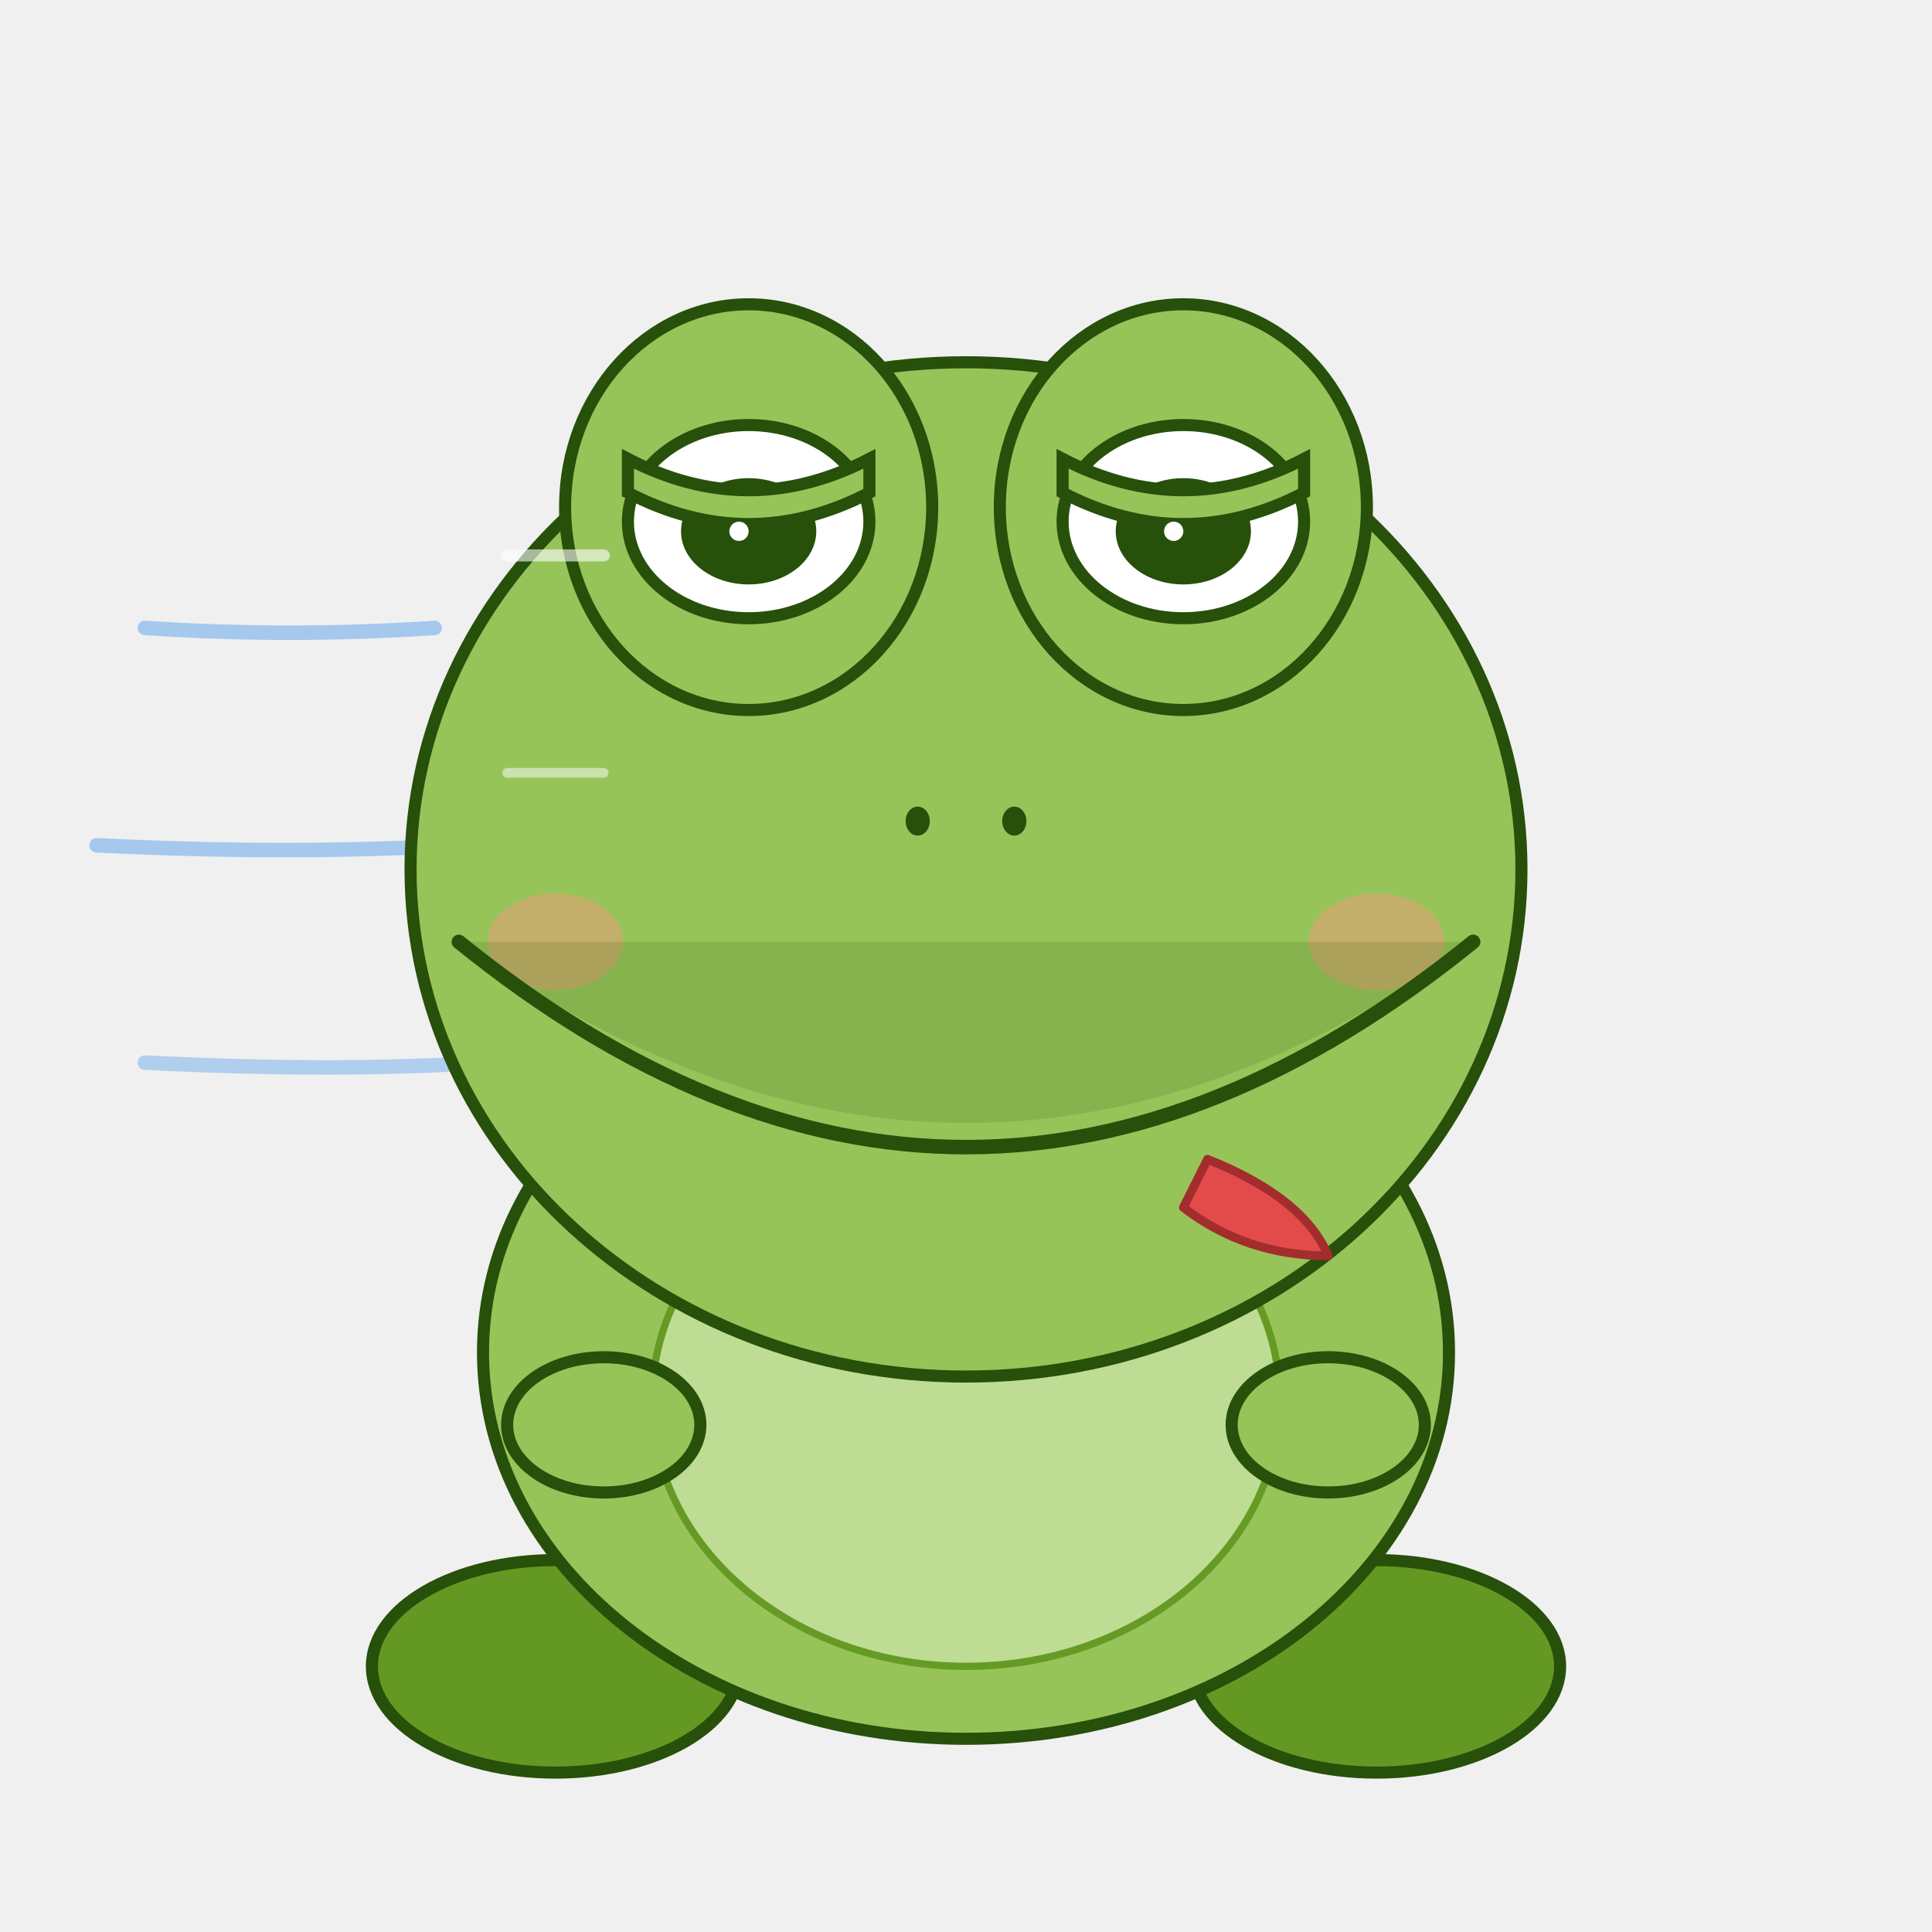
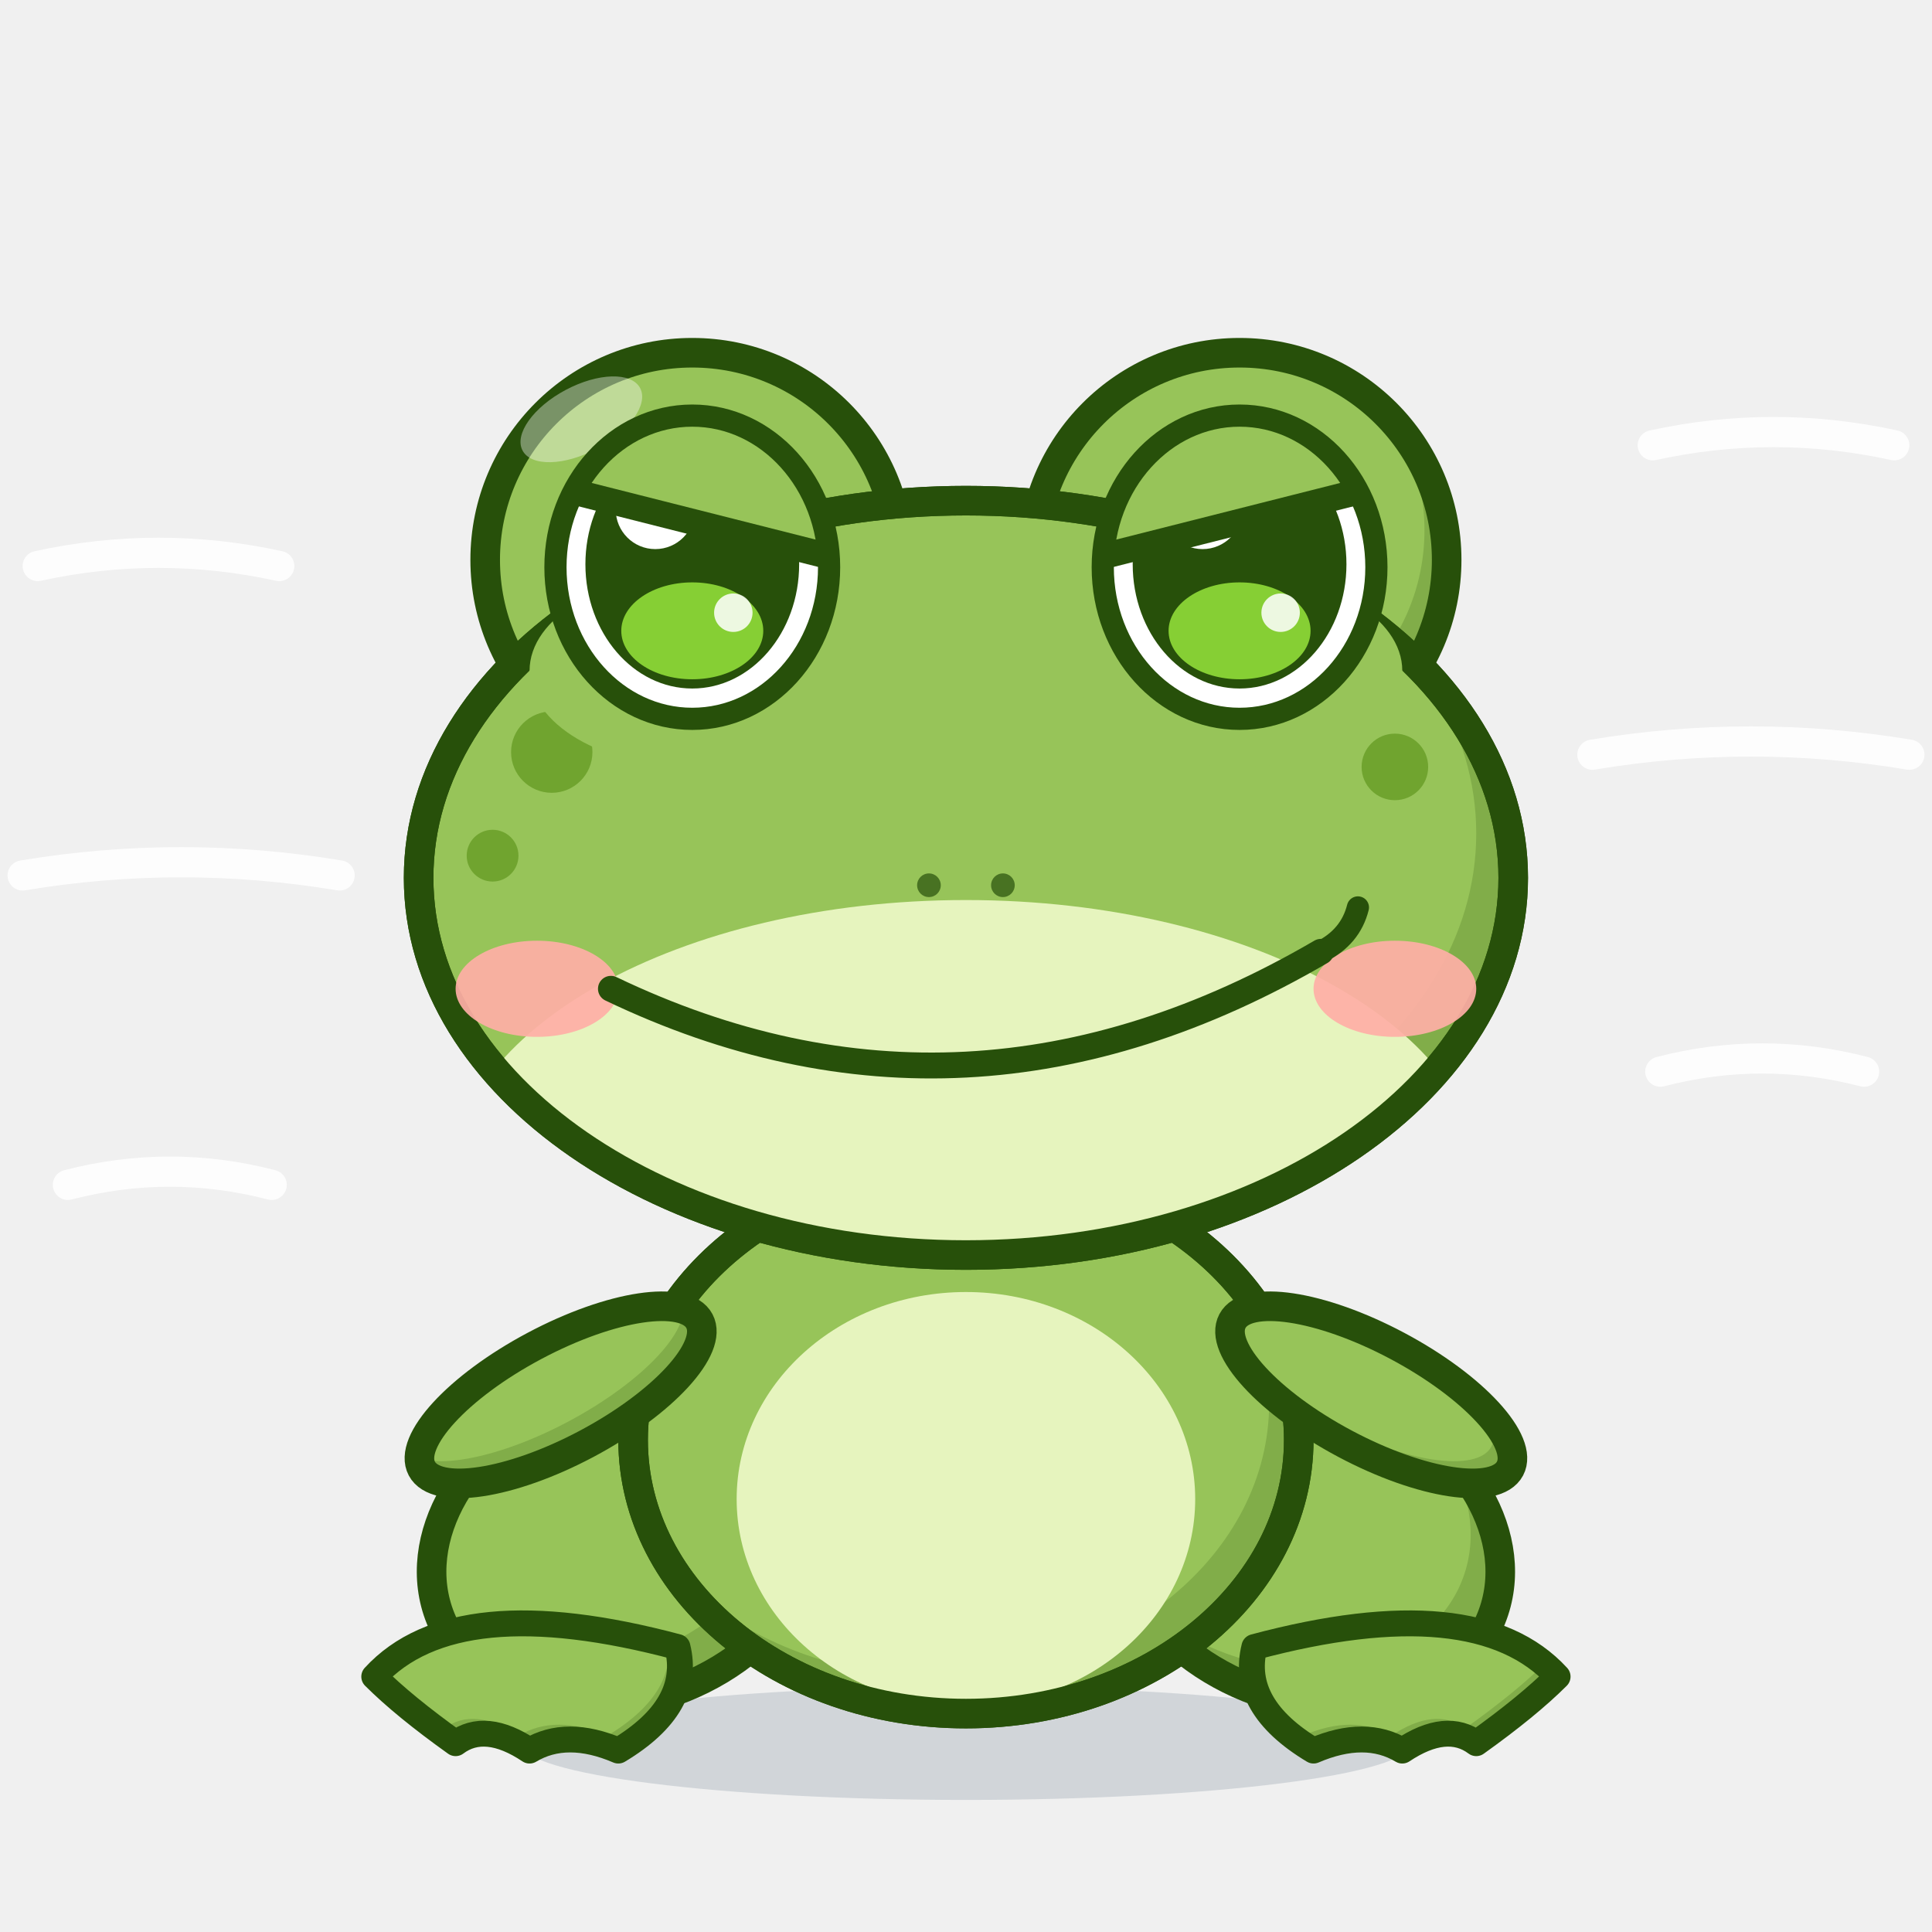
- <svg xmlns="http://www.w3.org/2000/svg" viewBox="0 0 400 400" fill="none">
-   <path d="M30 130 Q60 132 90 130" stroke="#85B7EB" stroke-width="3" fill="none" stroke-linecap="round" opacity="0.7" />
-   <path d="M20 175 Q60 177 95 175" stroke="#85B7EB" stroke-width="3" fill="none" stroke-linecap="round" opacity="0.7" />
-   <path d="M30 220 Q70 222 100 220" stroke="#85B7EB" stroke-width="3" fill="none" stroke-linecap="round" opacity="0.6" />
-   <ellipse cx="115" cy="345" rx="38" ry="22" fill="#639922" stroke="#27500A" stroke-width="2.5" />
-   <ellipse cx="285" cy="345" rx="38" ry="22" fill="#639922" stroke="#27500A" stroke-width="2.5" />
-   <ellipse cx="200" cy="280" rx="100" ry="80" fill="#97C459" stroke="#27500A" stroke-width="2.5" />
-   <ellipse cx="200" cy="290" rx="65" ry="55" fill="#C0DD97" stroke="#639922" stroke-width="1.5" opacity="0.95" />
-   <ellipse cx="155" cy="240" rx="9" ry="5" fill="#639922" opacity="0.4" />
-   <ellipse cx="245" cy="240" rx="9" ry="5" fill="#639922" opacity="0.4" />
-   <ellipse cx="125" cy="295" rx="20" ry="14" fill="#97C459" stroke="#27500A" stroke-width="2.5" />
-   <ellipse cx="275" cy="295" rx="20" ry="14" fill="#97C459" stroke="#27500A" stroke-width="2.5" />
-   <ellipse cx="200" cy="180" rx="115" ry="105" fill="#97C459" stroke="#27500A" stroke-width="2.5" />
-   <ellipse cx="155" cy="105" rx="38" ry="42" fill="#97C459" stroke="#27500A" stroke-width="2.5" />
-   <ellipse cx="245" cy="105" rx="38" ry="42" fill="#97C459" stroke="#27500A" stroke-width="2.5" />
-   <ellipse cx="155" cy="108" rx="25" ry="20" fill="#FFFFFF" stroke="#27500A" stroke-width="2.5" />
-   <ellipse cx="245" cy="108" rx="25" ry="20" fill="#FFFFFF" stroke="#27500A" stroke-width="2.5" />
-   <ellipse cx="155" cy="110" rx="14" ry="11" fill="#27500A" />
-   <ellipse cx="245" cy="110" rx="14" ry="11" fill="#27500A" />
-   <path d="M130 95 Q155 108 180 95 L180 102 Q155 115 130 102 Z" fill="#97C459" stroke="#27500A" stroke-width="2.5" />
-   <path d="M220 95 Q245 108 270 95 L270 102 Q245 115 220 102 Z" fill="#97C459" stroke="#27500A" stroke-width="2.5" />
-   <circle cx="153" cy="110" r="2" fill="#FFFFFF" />
-   <circle cx="243" cy="110" r="2" fill="#FFFFFF" />
-   <ellipse cx="115" cy="195" rx="14" ry="10" fill="#F0997B" opacity="0.5" />
-   <ellipse cx="285" cy="195" rx="14" ry="10" fill="#F0997B" opacity="0.5" />
-   <path d="M95 195 Q200 280 305 195" stroke="#27500A" stroke-width="3" fill="none" stroke-linecap="round" />
-   <path d="M95 195 Q200 270 305 195" fill="#27500A" opacity="0.15" />
-   <path d="M250 240 Q270 248 275 260 Q258 260 245 250 Z" fill="#E24B4A" stroke="#A32D2D" stroke-width="1.8" stroke-linejoin="round" />
-   <line x1="105" y1="115" x2="125" y2="115" stroke="#FFFFFF" stroke-width="2.5" opacity="0.6" stroke-linecap="round" />
-   <line x1="105" y1="160" x2="125" y2="160" stroke="#FFFFFF" stroke-width="2" opacity="0.5" stroke-linecap="round" />
-   <ellipse cx="190" cy="170" rx="2.5" ry="3" fill="#27500A" />
-   <ellipse cx="210" cy="170" rx="2.5" ry="3" fill="#27500A" />
+ <svg xmlns="http://www.w3.org/2000/svg" viewBox="0 0 512 512" fill="none">
+   <ellipse cx="256" cy="462" rx="118" ry="15" fill="#0B2B4A" opacity="0.14" />
+   <g transform="translate(5.1 9.2) scale(0.98)">
+     <clipPath id="c1">
+       <ellipse cx="164" cy="408" rx="54" ry="42" transform="rotate(-22 164 408)" />
+     </clipPath>
+     <ellipse cx="164" cy="408" rx="54" ry="42" transform="rotate(-22 164 408)" fill="#81AD49" />
+     <g clip-path="url(#c1)">
+       <g transform="translate(-8 -10)">
+         <ellipse cx="164" cy="408" rx="54" ry="42" transform="rotate(-22 164 408)" fill="#97C459" />
+       </g>
+     </g>
+     <ellipse cx="164" cy="408" rx="54" ry="42" transform="rotate(-22 164 408)" fill="none" stroke="#27500A" stroke-width="8" stroke-linecap="round" stroke-linejoin="round" />
+     <clipPath id="c2">
+       <path d="M178 436 Q118 420 96 444 Q104 452 118 462 Q126 456 138 464 Q148 458 162 464 Q182 452 178 436 Z" />
+     </clipPath>
+     <path d="M178 436 Q118 420 96 444 Q104 452 118 462 Q126 456 138 464 Q148 458 162 464 Q182 452 178 436 Z" fill="#81AD49" />
+     <g clip-path="url(#c2)">
+       <g transform="translate(-3 -4)">
+         <path d="M178 436 Q118 420 96 444 Q104 452 118 462 Q126 456 138 464 Q148 458 162 464 Q182 452 178 436 Z" fill="#97C459" />
+       </g>
+     </g>
+     <path d="M178 436 Q118 420 96 444 Q104 452 118 462 Q126 456 138 464 Q148 458 162 464 Q182 452 178 436 Z" fill="none" stroke="#27500A" stroke-width="7" stroke-linecap="round" stroke-linejoin="round" />
+     <clipPath id="c3">
+       <ellipse cx="348" cy="408" rx="54" ry="42" transform="rotate(22 348 408)" />
+     </clipPath>
+     <ellipse cx="348" cy="408" rx="54" ry="42" transform="rotate(22 348 408)" fill="#81AD49" />
+     <g clip-path="url(#c3)">
+       <g transform="translate(-8 -10)">
+         <ellipse cx="348" cy="408" rx="54" ry="42" transform="rotate(22 348 408)" fill="#97C459" />
+       </g>
+     </g>
+     <ellipse cx="348" cy="408" rx="54" ry="42" transform="rotate(22 348 408)" fill="none" stroke="#27500A" stroke-width="8" stroke-linecap="round" stroke-linejoin="round" />
+     <clipPath id="c4">
+       <path d="M334 436 Q394 420 416 444 Q408 452 394 462 Q386 456 374 464 Q364 458 350 464 Q330 452 334 436 Z" />
+     </clipPath>
+     <path d="M334 436 Q394 420 416 444 Q408 452 394 462 Q386 456 374 464 Q364 458 350 464 Q330 452 334 436 Z" fill="#81AD49" />
+     <g clip-path="url(#c4)">
+       <g transform="translate(-3 -4)">
+         <path d="M334 436 Q394 420 416 444 Q408 452 394 462 Q386 456 374 464 Q364 458 350 464 Q330 452 334 436 Z" fill="#97C459" />
+       </g>
+     </g>
+     <path d="M334 436 Q394 420 416 444 Q408 452 394 462 Q386 456 374 464 Q364 458 350 464 Q330 452 334 436 Z" fill="none" stroke="#27500A" stroke-width="7" stroke-linecap="round" stroke-linejoin="round" />
+     <clipPath id="c5">
+       <ellipse cx="256" cy="380" rx="90" ry="74" />
+     </clipPath>
+     <ellipse cx="256" cy="380" rx="90" ry="74" fill="#81AD49" />
+     <g clip-path="url(#c5)">
+       <g transform="translate(-8 -10)">
+         <ellipse cx="256" cy="380" rx="90" ry="74" fill="#97C459" />
+       </g>
+     </g>
+     <ellipse cx="256" cy="380" rx="90" ry="74" fill="none" stroke="#27500A" stroke-width="8" stroke-linecap="round" stroke-linejoin="round" />
+     <clipPath id="c6">
+       <ellipse cx="256" cy="380" rx="90" ry="74" />
+     </clipPath>
+     <g clip-path="url(#c6)">
+       <ellipse cx="256" cy="396" rx="62" ry="56" fill="#E6F4BE" />
+     </g>
+     <ellipse cx="256" cy="380" rx="90" ry="74" fill="none" stroke="#27500A" stroke-width="8" stroke-linecap="round" stroke-linejoin="round" />
+     <clipPath id="c7">
+       <ellipse cx="146.4" cy="367.8" rx="15" ry="42.5" transform="rotate(62 146.4 367.8)" />
+     </clipPath>
+     <ellipse cx="146.4" cy="367.8" rx="15" ry="42.5" transform="rotate(62 146.4 367.8)" fill="#81AD49" />
+     <g clip-path="url(#c7)">
+       <g transform="translate(-5 -6)">
+         <ellipse cx="146.4" cy="367.8" rx="15" ry="42.5" transform="rotate(62 146.4 367.8)" fill="#97C459" />
+       </g>
+     </g>
+     <ellipse cx="146.4" cy="367.8" rx="15" ry="42.5" transform="rotate(62 146.4 367.8)" fill="none" stroke="#27500A" stroke-width="8" stroke-linecap="round" stroke-linejoin="round" />
+     <clipPath id="c8">
+       <ellipse cx="365.6" cy="367.8" rx="15" ry="42.5" transform="rotate(-62 365.6 367.8)" />
+     </clipPath>
+     <ellipse cx="365.6" cy="367.8" rx="15" ry="42.5" transform="rotate(-62 365.6 367.8)" fill="#81AD49" />
+     <g clip-path="url(#c8)">
+       <g transform="translate(-5 -6)">
+         <ellipse cx="365.6" cy="367.8" rx="15" ry="42.5" transform="rotate(-62 365.6 367.8)" fill="#97C459" />
+       </g>
+     </g>
+     <ellipse cx="365.6" cy="367.8" rx="15" ry="42.5" transform="rotate(-62 365.6 367.8)" fill="none" stroke="#27500A" stroke-width="8" stroke-linecap="round" stroke-linejoin="round" />
+     <clipPath id="c9">
+       <circle cx="182" cy="142" r="56" />
+     </clipPath>
+     <circle cx="182" cy="142" r="56" fill="#81AD49" />
+     <g clip-path="url(#c9)">
+       <g transform="translate(-6 -8)">
+         <circle cx="182" cy="142" r="56" fill="#97C459" />
+       </g>
+     </g>
+     <circle cx="182" cy="142" r="56" fill="none" stroke="#27500A" stroke-width="8" stroke-linecap="round" stroke-linejoin="round" />
+     <clipPath id="c10">
+       <circle cx="330" cy="142" r="56" />
+     </clipPath>
+     <circle cx="330" cy="142" r="56" fill="#81AD49" />
+     <g clip-path="url(#c10)">
+       <g transform="translate(-6 -8)">
+         <circle cx="330" cy="142" r="56" fill="#97C459" />
+       </g>
+     </g>
+     <circle cx="330" cy="142" r="56" fill="none" stroke="#27500A" stroke-width="8" stroke-linecap="round" stroke-linejoin="round" />
+     <clipPath id="c11">
+       <ellipse cx="256" cy="228" rx="148" ry="102" />
+     </clipPath>
+     <ellipse cx="256" cy="228" rx="148" ry="102" fill="#81AD49" />
+     <g clip-path="url(#c11)">
+       <g transform="translate(-10 -12)">
+         <ellipse cx="256" cy="228" rx="148" ry="102" fill="#97C459" />
+       </g>
+     </g>
+     <ellipse cx="256" cy="228" rx="148" ry="102" fill="none" stroke="#27500A" stroke-width="8" stroke-linecap="round" stroke-linejoin="round" />
+     <clipPath id="c12">
+       <ellipse cx="256" cy="228" rx="148" ry="102" />
+     </clipPath>
+     <g clip-path="url(#c12)">
+       <ellipse cx="256" cy="312" rx="140" ry="78" fill="#E6F4BE" />
+       <circle cx="144" cy="194" r="11" fill="#639922" opacity="0.75" />
+       <circle cx="128" cy="222" r="7" fill="#639922" opacity="0.75" />
+       <circle cx="372" cy="198" r="9" fill="#639922" opacity="0.75" />
+     </g>
+     <ellipse cx="256" cy="228" rx="148" ry="102" fill="none" stroke="#27500A" stroke-width="8" stroke-linecap="round" stroke-linejoin="round" />
+     <ellipse cx="182" cy="172" rx="44" ry="26" fill="#97C459" />
+     <ellipse cx="330" cy="172" rx="44" ry="26" fill="#97C459" />
+     <ellipse cx="152" cy="104" rx="18" ry="9" transform="rotate(-28 152 104)" fill="#FFFFFF" opacity="0.38" />
+     <ellipse cx="182" cy="144" rx="37" ry="41" fill="#FFFFFF" />
+     <clipPath id="c13">
+       <ellipse cx="182" cy="144" rx="37" ry="41" />
+     </clipPath>
+     <g clip-path="url(#c13)">
+       <ellipse cx="182" cy="143.2" rx="28.9" ry="33.6" fill="#27500A" />
+       <ellipse cx="182" cy="161.2" rx="19.2" ry="13.1" fill="#86CF34" />
+       <circle cx="172" cy="128.4" r="10.7" fill="#FFFFFF" />
+       <circle cx="193.1" cy="156.3" r="5.2" fill="#FFFFFF" opacity="0.85" />
+       <path d="M130.2 82.5 L233.8 82.5 L233.8 144.8 L130.2 118.6 Z" fill="#97C459" />
+       <path d="M130.2 118.6 L233.8 144.8" fill="none" stroke="#27500A" stroke-width="7" stroke-linecap="round" stroke-linejoin="round" />
+     </g>
+     <ellipse cx="182" cy="144" rx="37" ry="41" fill="none" stroke="#27500A" stroke-width="6" stroke-linecap="round" stroke-linejoin="round" />
+     <ellipse cx="330" cy="144" rx="37" ry="41" fill="#FFFFFF" />
+     <clipPath id="c14">
+       <ellipse cx="330" cy="144" rx="37" ry="41" />
+     </clipPath>
+     <g clip-path="url(#c14)">
+       <ellipse cx="330" cy="143.2" rx="28.9" ry="33.6" fill="#27500A" />
+       <ellipse cx="330" cy="161.2" rx="19.2" ry="13.1" fill="#86CF34" />
+       <circle cx="320" cy="128.4" r="10.7" fill="#FFFFFF" />
+       <circle cx="341.1" cy="156.3" r="5.2" fill="#FFFFFF" opacity="0.85" />
+       <path d="M381.8 82.5 L278.2 82.5 L278.2 144.8 L381.8 118.6 Z" fill="#97C459" />
+       <path d="M381.8 118.6 L278.2 144.8" fill="none" stroke="#27500A" stroke-width="7" stroke-linecap="round" stroke-linejoin="round" />
+     </g>
+     <ellipse cx="330" cy="144" rx="37" ry="41" fill="none" stroke="#27500A" stroke-width="6" stroke-linecap="round" stroke-linejoin="round" />
+     <circle cx="246" cy="230" r="3.2" fill="#27500A" opacity="0.7" />
+     <circle cx="266" cy="230" r="3.2" fill="#27500A" opacity="0.7" />
+     <ellipse cx="140" cy="258" rx="22" ry="13" fill="#FFAFA6" opacity="0.92" />
+     <ellipse cx="372" cy="258" rx="22" ry="13" fill="#FFAFA6" opacity="0.92" />
+     <path d="M160 258 Q256 304 352 248" fill="none" stroke="#27500A" stroke-width="7" stroke-linecap="round" stroke-linejoin="round" />
+     <path d="M352 248 q8 -4 10 -12" fill="none" stroke="#27500A" stroke-width="6" stroke-linecap="round" stroke-linejoin="round" />
+   </g>
+   <path d="M10 150 q32 -7 64 0" fill="none" stroke="#FFFFFF" stroke-width="8" stroke-linecap="round" stroke-linejoin="round" opacity="0.88" />
+   <path d="M6 232 q42 -7 84 0" fill="none" stroke="#FFFFFF" stroke-width="8" stroke-linecap="round" stroke-linejoin="round" opacity="0.88" />
+   <path d="M18 314 q27 -7 54 0" fill="none" stroke="#FFFFFF" stroke-width="8" stroke-linecap="round" stroke-linejoin="round" opacity="0.88" />
+   <path d="M438 118 q32 -7 64 0" fill="none" stroke="#FFFFFF" stroke-width="8" stroke-linecap="round" stroke-linejoin="round" opacity="0.88" />
+   <path d="M422 200 q42 -7 84 0" fill="none" stroke="#FFFFFF" stroke-width="8" stroke-linecap="round" stroke-linejoin="round" opacity="0.88" />
+   <path d="M440 284 q27 -7 54 0" fill="none" stroke="#FFFFFF" stroke-width="8" stroke-linecap="round" stroke-linejoin="round" opacity="0.88" />
</svg>
